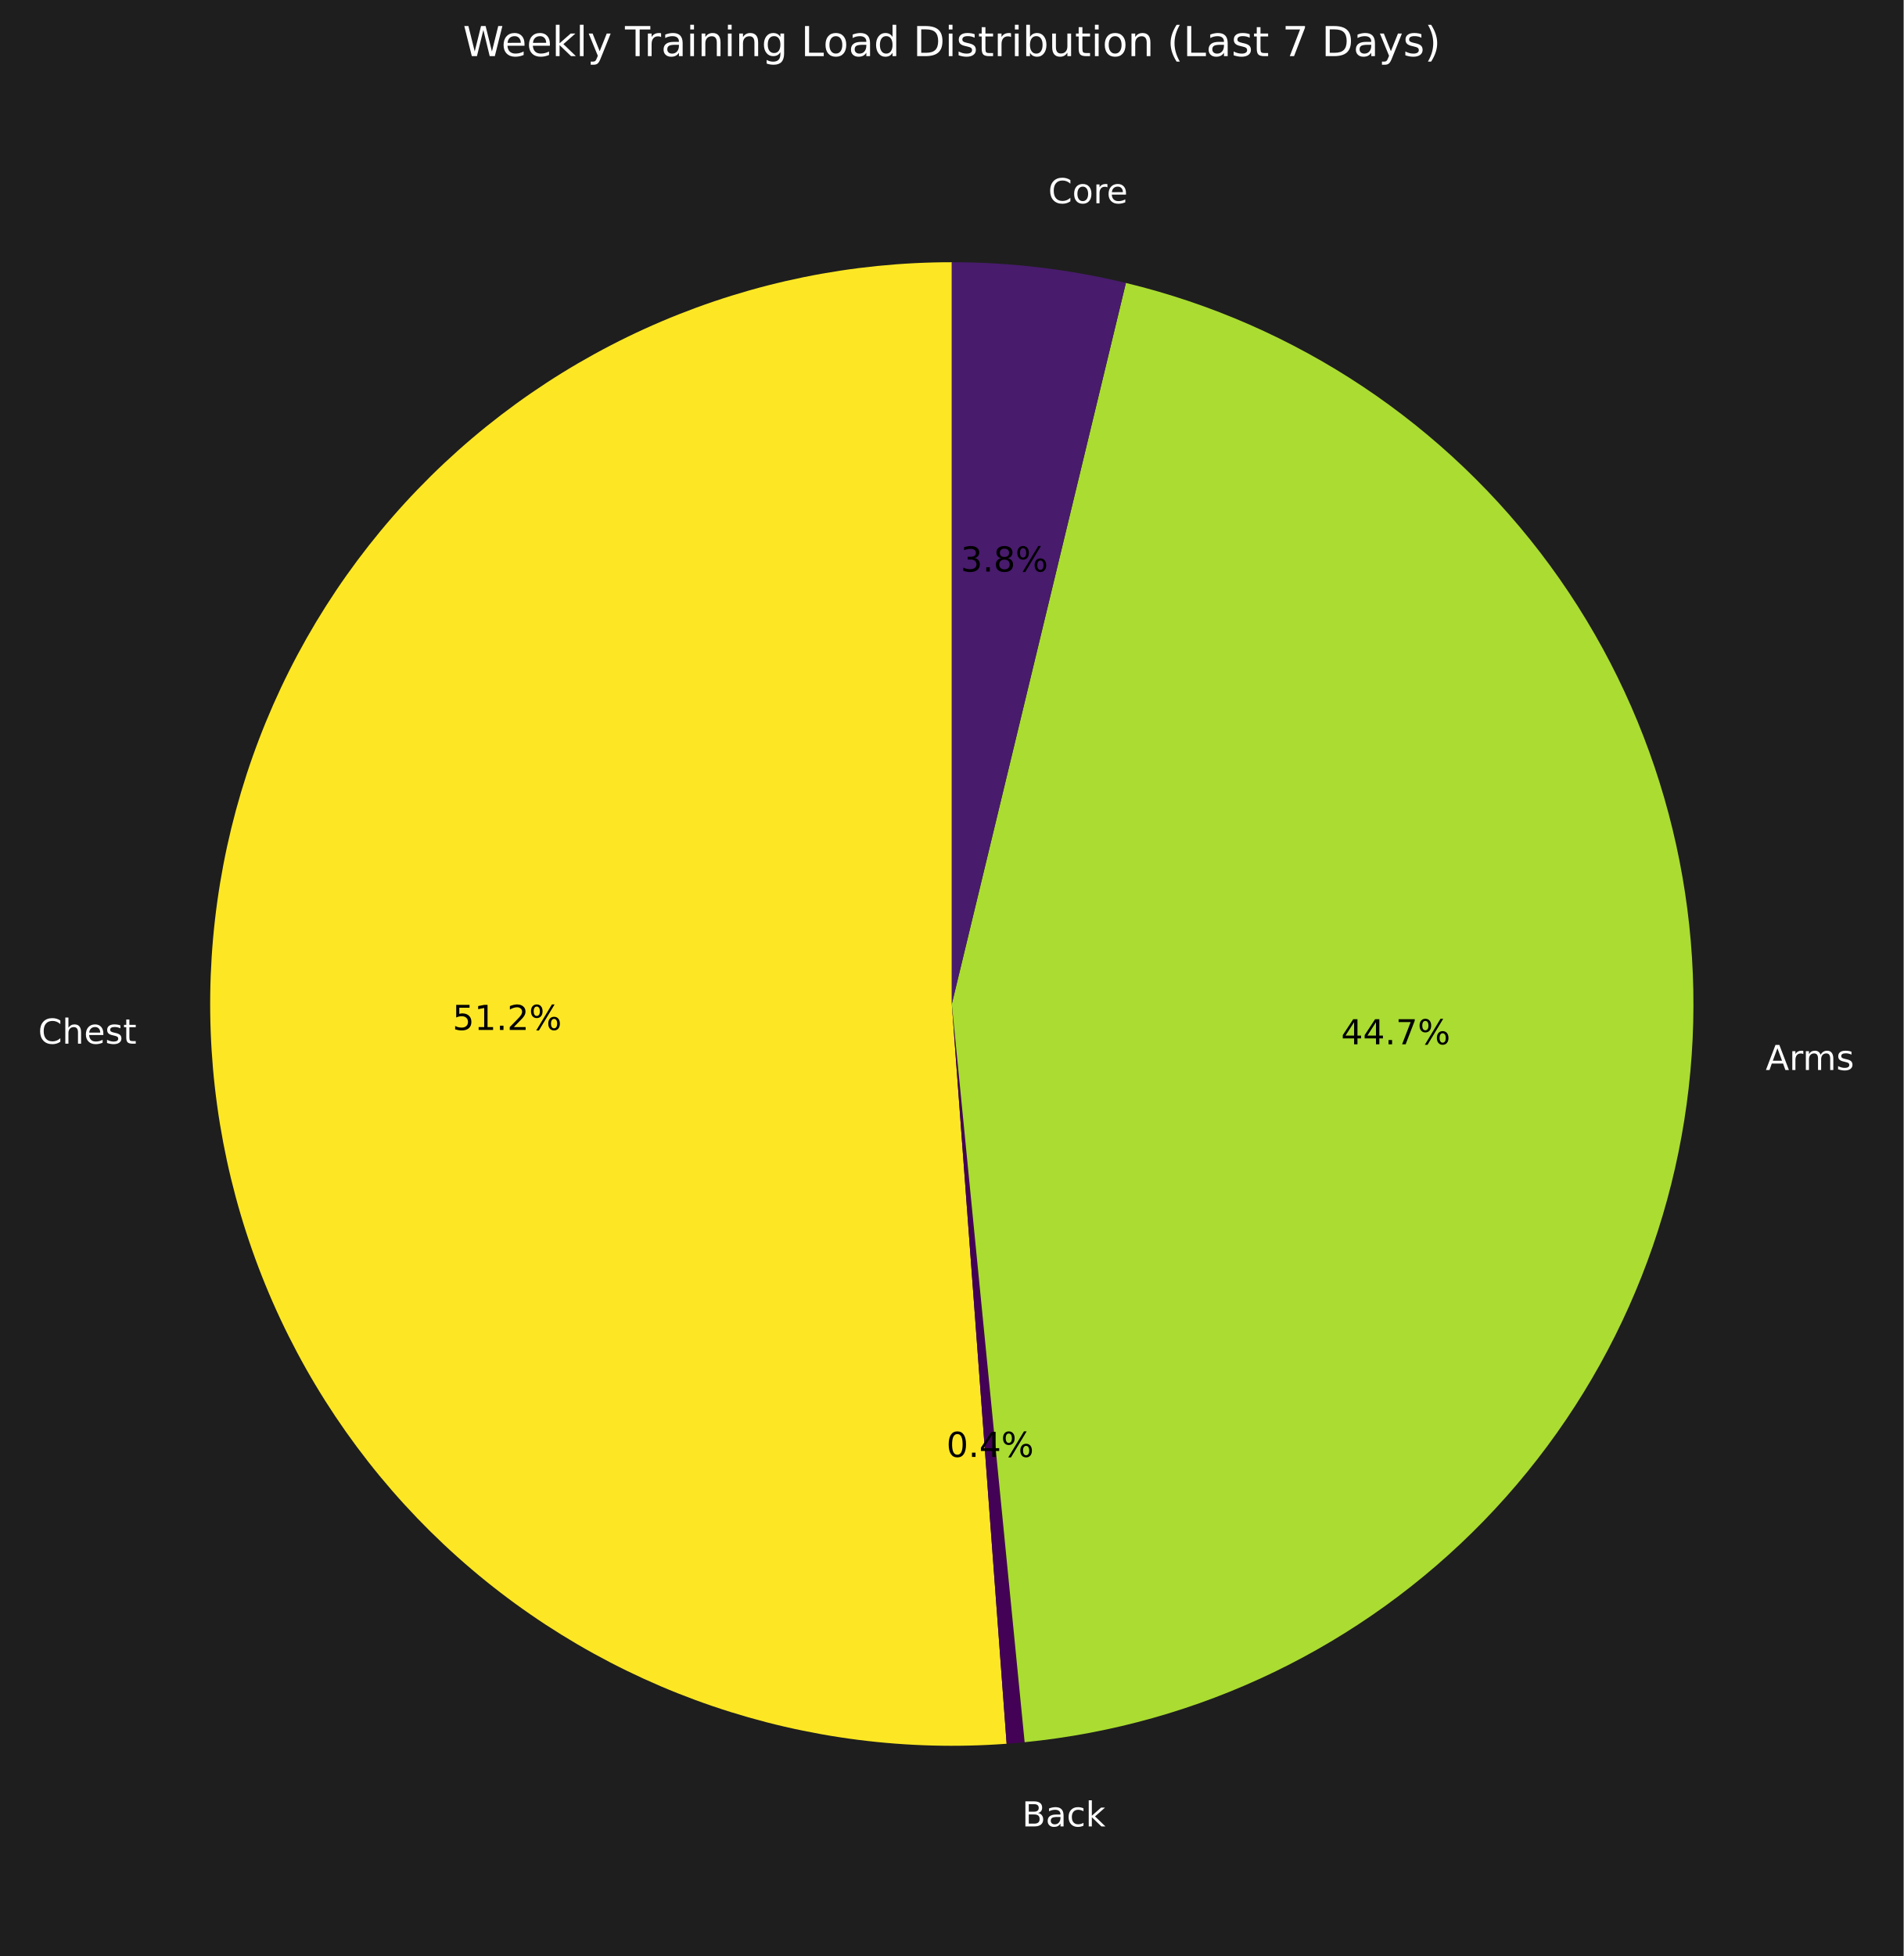
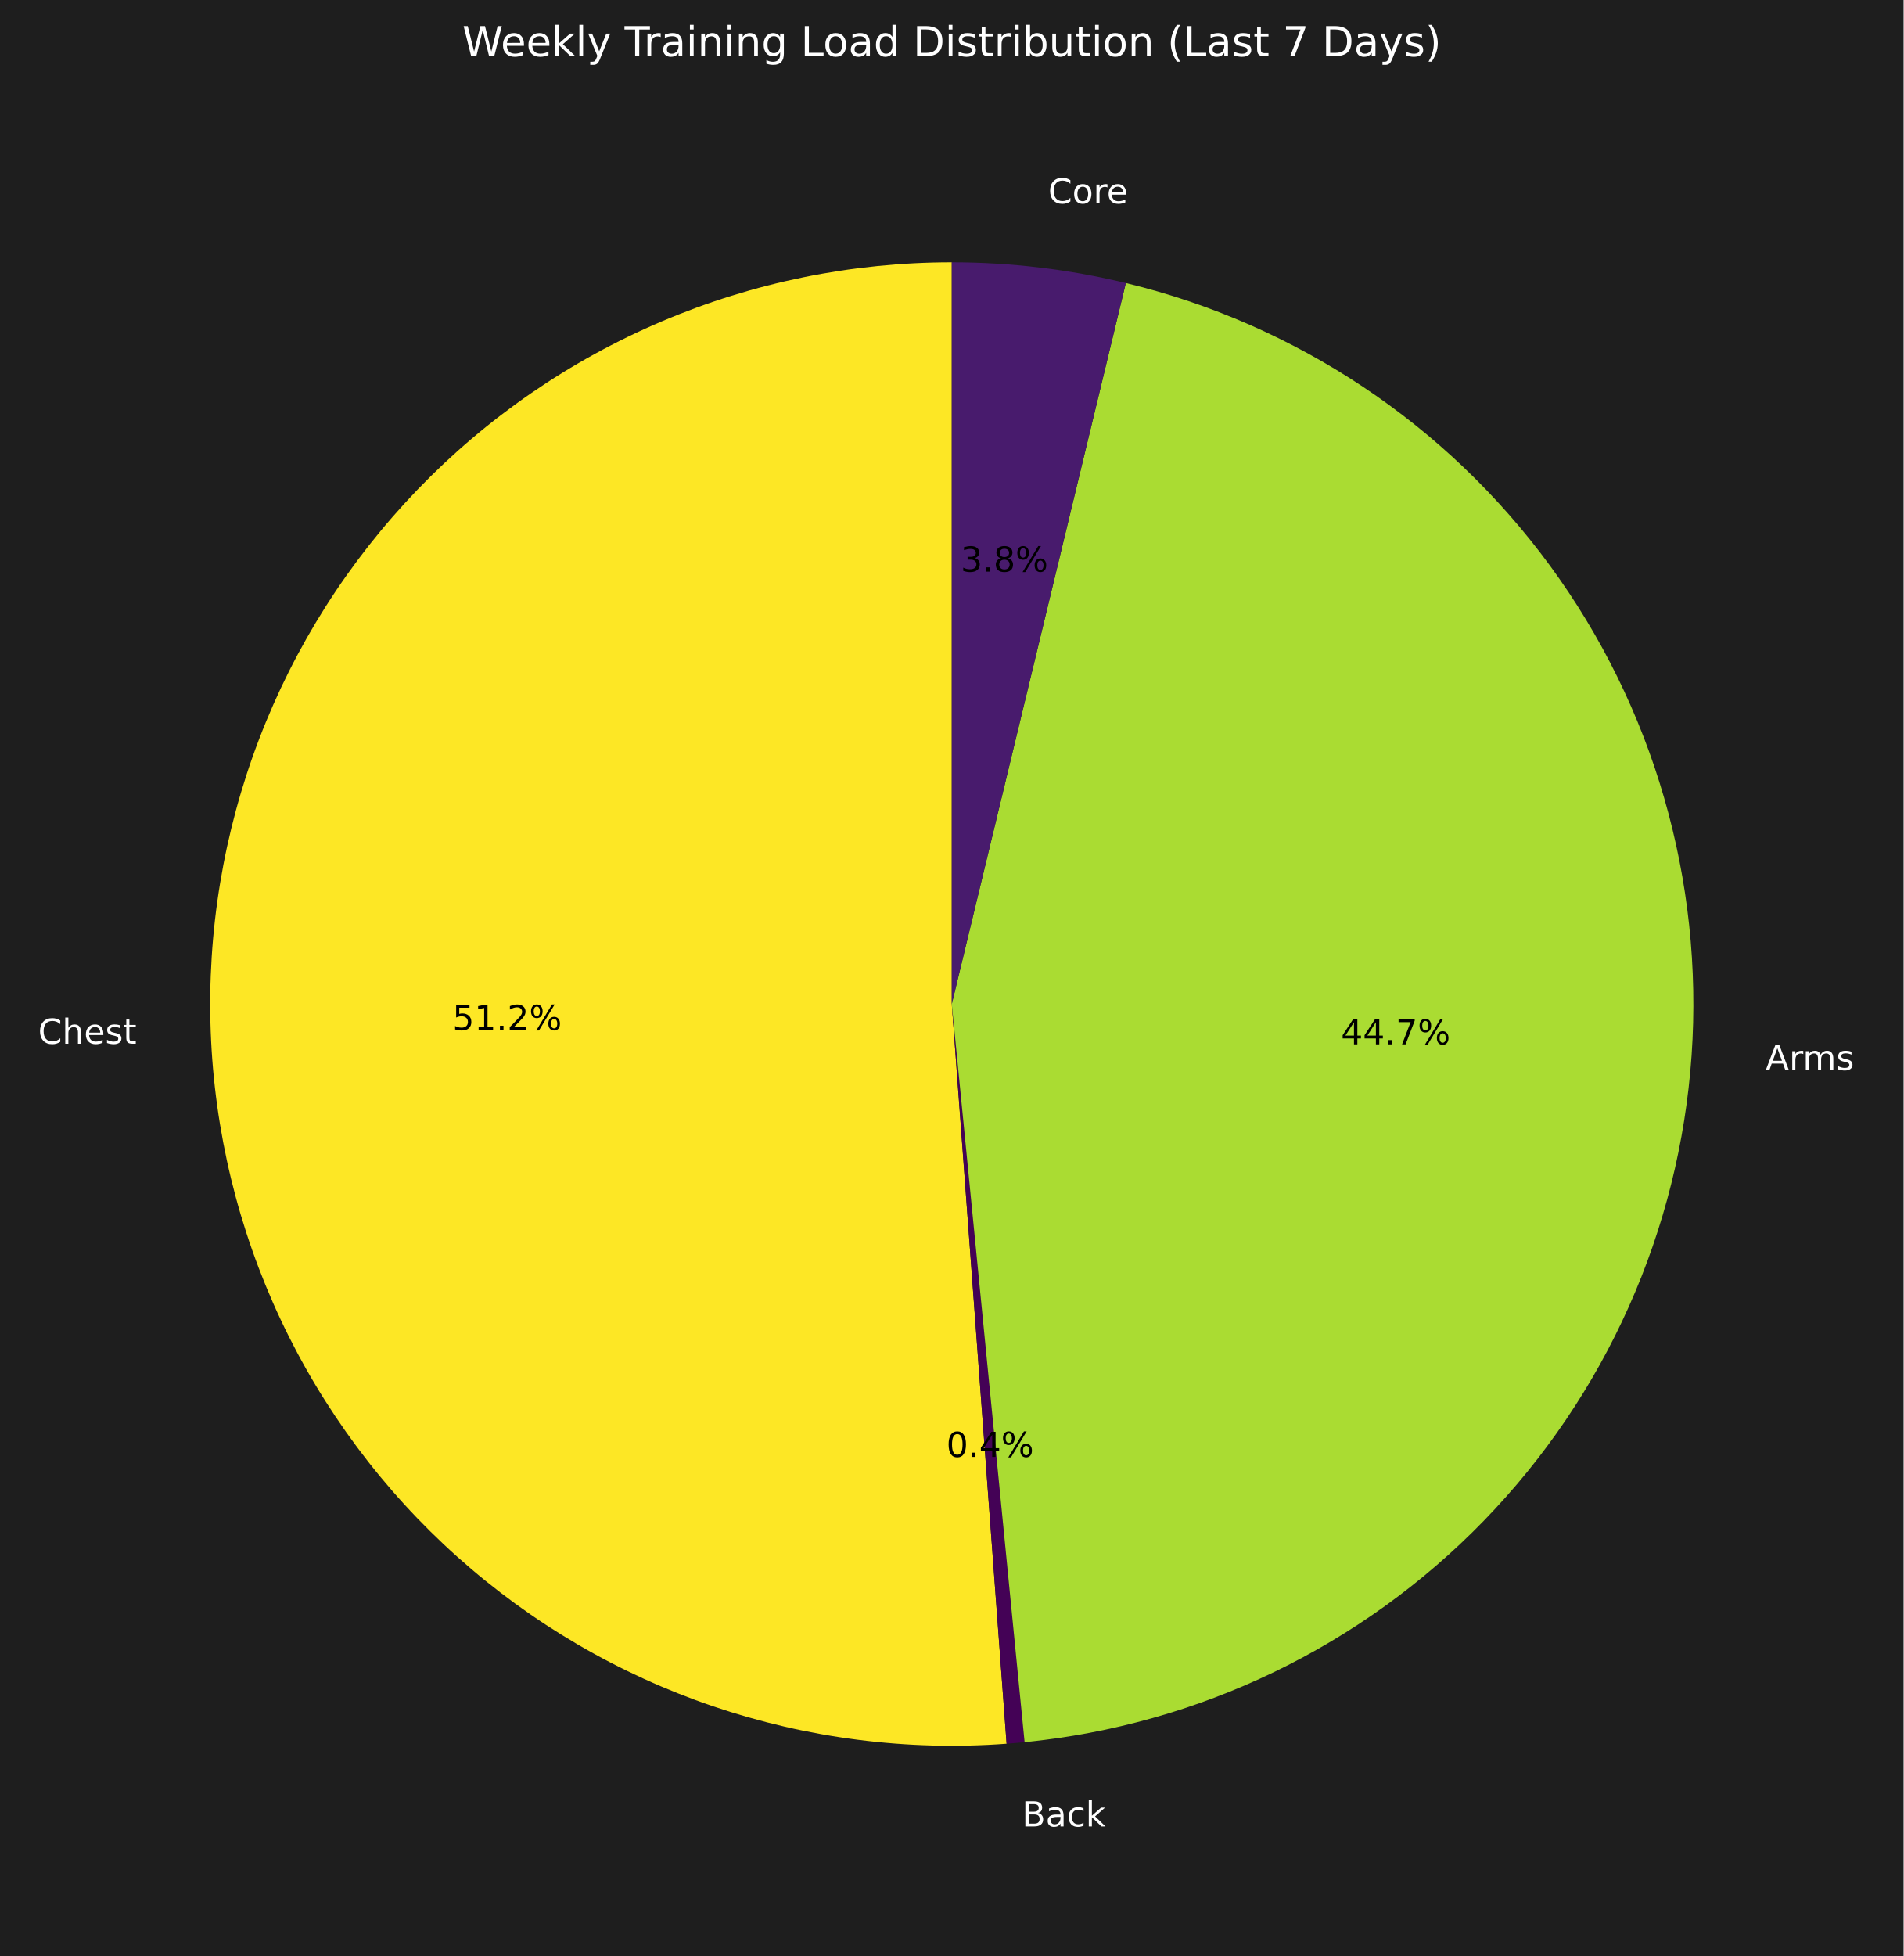
- <svg xmlns="http://www.w3.org/2000/svg" xmlns:xlink="http://www.w3.org/1999/xlink" width="553.44pt" height="568.558pt" viewBox="0 0 553.44 568.558" version="1.1">
+ <svg xmlns="http://www.w3.org/2000/svg" xmlns:xlink="http://www.w3.org/1999/xlink" width="552.72pt" height="567.838pt" viewBox="0 0 552.72 567.838" version="1.1">
  <defs>
    <style type="text/css">*{stroke-linejoin: round; stroke-linecap: butt}</style>
  </defs>
  <g id="figure_1">
    <g id="patch_1">
-       <path d="M 0 568.558  L 553.44 568.558  L 553.44 0  L 0 0  z " style="fill: #1e1e1e" />
+       <path d="M 0 567.838  L 552.72 567.838  L 552.72 0  L 0 0  z " style="fill: #1e1e1e" />
    </g>
    <g id="axes_1">
      <g id="patch_2">
-         <path d="M 276.72 76.222  C 247.734 76.222 219.044 82.067 192.369 93.406  C 165.693 104.746 141.576 121.349 121.463 142.22  C 101.349 163.092 85.65 187.806 75.305 214.883  C 64.959 241.96 60.18 270.846 61.252 299.812  C 62.323 328.778 69.225 357.232 81.544 383.47  C 93.862 409.708 111.345 433.195 132.947 452.522  C 154.548 471.85 179.826 486.625 207.267 495.962  C 234.707 505.299 263.751 509.007 292.657 506.864  L 276.72 291.838  z " style="fill: #fde725" />
+         <path d="M 276.36 76.15  C 247.413 76.15 218.761 81.987 192.121 93.312  C 165.481 104.636 141.397 121.217 121.31 142.06  C 101.224 162.904 85.545 187.585 75.214 214.626  C 64.882 241.666 60.109 270.514 61.179 299.442  C 62.25 328.369 69.143 356.785 81.444 382.988  C 93.746 409.191 111.206 432.646 132.779 451.948  C 154.351 471.25 179.595 486.005 206.999 495.329  C 234.403 504.653 263.408 508.357 292.276 506.217  L 276.36 291.478  z " style="fill: #fde725" />
      </g>
      <g id="patch_3">
-         <path d="M 292.657 506.864  C 293.531 506.8 294.403 506.73 295.276 506.654  C 296.148 506.579 297.02 506.498 297.891 506.412  L 276.72 291.838  z " style="fill: #440256" />
+         <path d="M 292.276 506.217  C 293.148 506.152 294.02 506.083 294.891 506.007  C 295.762 505.932 296.633 505.851 297.503 505.766  L 276.36 291.478  z " style="fill: #440256" />
      </g>
      <g id="patch_4">
-         <path d="M 297.891 506.412  C 348.581 501.411 395.894 478.606 431.383 442.07  C 466.872 405.534 488.292 357.578 491.819 306.765  C 495.345 255.952 480.754 205.497 450.652 164.409  C 420.549 123.321 376.839 94.2 327.327 82.245  L 276.72 291.838  z " style="fill: #aadc32" />
+         <path d="M 297.503 505.766  C 348.125 500.771 395.374 477.997 430.816 441.509  C 466.258 405.022 487.65 357.13 491.171 306.385  C 494.693 255.64 480.122 205.253 450.059 164.22  C 419.997 123.186 376.346 94.104 326.899 82.165  L 276.36 291.478  z " style="fill: #aadc32" />
      </g>
      <g id="patch_5">
-         <path d="M 327.327 82.245  C 319.048 80.246 310.659 78.74 302.202 77.733  C 293.745 76.727 285.236 76.222 276.72 76.222  L 276.72 291.838  z " style="fill: #481b6d" />
+         <path d="M 326.899 82.165  C 318.632 80.169 310.253 78.664 301.808 77.659  C 293.363 76.654 284.865 76.15 276.36 76.15  L 276.36 291.478  z " style="fill: #481b6d" />
      </g>
      <g id="matplotlib.axis_1" />
      <g id="matplotlib.axis_2" />
      <g id="text_1">
-         <g style="fill: #ffffff" transform="translate(11.10153 303.369) scale(0.1 -0.1)">
+         <g style="fill: #ffffff" transform="translate(11.05811 302.9973) scale(0.1 -0.1)">
          <defs>
            <path id="DejaVuSans-43" d="M 4122 4306  L 4122 3641  Q 3803 3938 3442 4084  Q 3081 4231 2675 4231  Q 1875 4231 1450 3742  Q 1025 3253 1025 2328  Q 1025 1406 1450 917  Q 1875 428 2675 428  Q 3081 428 3442 575  Q 3803 722 4122 1019  L 4122 359  Q 3791 134 3420 21  Q 3050 -91 2638 -91  Q 1578 -91 968 557  Q 359 1206 359 2328  Q 359 3453 968 4101  Q 1578 4750 2638 4750  Q 3056 4750 3426 4639  Q 3797 4528 4122 4306  z " transform="scale(0.015625)" />
            <path id="DejaVuSans-68" d="M 3513 2113  L 3513 0  L 2938 0  L 2938 2094  Q 2938 2591 2744 2837  Q 2550 3084 2163 3084  Q 1697 3084 1428 2787  Q 1159 2491 1159 1978  L 1159 0  L 581 0  L 581 4863  L 1159 4863  L 1159 2956  Q 1366 3272 1645 3428  Q 1925 3584 2291 3584  Q 2894 3584 3203 3211  Q 3513 2838 3513 2113  z " transform="scale(0.015625)" />
            <path id="DejaVuSans-65" d="M 3597 1894  L 3597 1613  L 953 1613  Q 991 1019 1311 708  Q 1631 397 2203 397  Q 2534 397 2845 478  Q 3156 559 3463 722  L 3463 178  Q 3153 47 2828 -22  Q 2503 -91 2169 -91  Q 1331 -91 842 396  Q 353 884 353 1716  Q 353 2575 817 3079  Q 1281 3584 2069 3584  Q 2775 3584 3186 3129  Q 3597 2675 3597 1894  z M 3022 2063  Q 3016 2534 2758 2815  Q 2500 3097 2075 3097  Q 1594 3097 1305 2825  Q 1016 2553 972 2059  L 3022 2063  z " transform="scale(0.015625)" />
            <path id="DejaVuSans-73" d="M 2834 3397  L 2834 2853  Q 2591 2978 2328 3040  Q 2066 3103 1784 3103  Q 1356 3103 1142 2972  Q 928 2841 928 2578  Q 928 2378 1081 2264  Q 1234 2150 1697 2047  L 1894 2003  Q 2506 1872 2764 1633  Q 3022 1394 3022 966  Q 3022 478 2636 193  Q 2250 -91 1575 -91  Q 1294 -91 989 -36  Q 684 19 347 128  L 347 722  Q 666 556 975 473  Q 1284 391 1588 391  Q 1994 391 2212 530  Q 2431 669 2431 922  Q 2431 1156 2273 1281  Q 2116 1406 1581 1522  L 1381 1569  Q 847 1681 609 1914  Q 372 2147 372 2553  Q 372 3047 722 3315  Q 1072 3584 1716 3584  Q 2034 3584 2315 3537  Q 2597 3491 2834 3397  z " transform="scale(0.015625)" />
            <path id="DejaVuSans-74" d="M 1172 4494  L 1172 3500  L 2356 3500  L 2356 3053  L 1172 3053  L 1172 1153  Q 1172 725 1289 603  Q 1406 481 1766 481  L 2356 481  L 2356 0  L 1766 0  Q 1100 0 847 248  Q 594 497 594 1153  L 594 3053  L 172 3053  L 172 3500  L 594 3500  L 594 4494  L 1172 4494  z " transform="scale(0.015625)" />
          </defs>
          <use xlink:href="#DejaVuSans-43" />
          <use xlink:href="#DejaVuSans-68" transform="translate(69.82422 0)" />
          <use xlink:href="#DejaVuSans-65" transform="translate(133.2031 0)" />
          <use xlink:href="#DejaVuSans-73" transform="translate(194.7266 0)" />
          <use xlink:href="#DejaVuSans-74" transform="translate(246.8262 0)" />
        </g>
      </g>
      <g id="text_2">
-         <g transform="translate(131.5553 299.3819) scale(0.1 -0.1)">
+         <g transform="translate(131.368 299.0156) scale(0.1 -0.1)">
          <defs>
            <path id="DejaVuSans-35" d="M 691 4666  L 3169 4666  L 3169 4134  L 1269 4134  L 1269 2991  Q 1406 3038 1543 3061  Q 1681 3084 1819 3084  Q 2600 3084 3056 2656  Q 3513 2228 3513 1497  Q 3513 744 3044 326  Q 2575 -91 1722 -91  Q 1428 -91 1123 -41  Q 819 9 494 109  L 494 744  Q 775 591 1075 516  Q 1375 441 1709 441  Q 2250 441 2565 725  Q 2881 1009 2881 1497  Q 2881 1984 2565 2268  Q 2250 2553 1709 2553  Q 1456 2553 1204 2497  Q 953 2441 691 2322  L 691 4666  z " transform="scale(0.015625)" />
            <path id="DejaVuSans-31" d="M 794 531  L 1825 531  L 1825 4091  L 703 3866  L 703 4441  L 1819 4666  L 2450 4666  L 2450 531  L 3481 531  L 3481 0  L 794 0  L 794 531  z " transform="scale(0.015625)" />
            <path id="DejaVuSans-2e" d="M 684 794  L 1344 794  L 1344 0  L 684 0  L 684 794  z " transform="scale(0.015625)" />
            <path id="DejaVuSans-32" d="M 1228 531  L 3431 531  L 3431 0  L 469 0  L 469 531  Q 828 903 1448 1529  Q 2069 2156 2228 2338  Q 2531 2678 2651 2914  Q 2772 3150 2772 3378  Q 2772 3750 2511 3984  Q 2250 4219 1831 4219  Q 1534 4219 1204 4116  Q 875 4013 500 3803  L 500 4441  Q 881 4594 1212 4672  Q 1544 4750 1819 4750  Q 2544 4750 2975 4387  Q 3406 4025 3406 3419  Q 3406 3131 3298 2873  Q 3191 2616 2906 2266  Q 2828 2175 2409 1742  Q 1991 1309 1228 531  z " transform="scale(0.015625)" />
            <path id="DejaVuSans-25" d="M 4653 2053  Q 4381 2053 4226 1822  Q 4072 1591 4072 1178  Q 4072 772 4226 539  Q 4381 306 4653 306  Q 4919 306 5073 539  Q 5228 772 5228 1178  Q 5228 1588 5073 1820  Q 4919 2053 4653 2053  z M 4653 2450  Q 5147 2450 5437 2106  Q 5728 1763 5728 1178  Q 5728 594 5436 251  Q 5144 -91 4653 -91  Q 4153 -91 3862 251  Q 3572 594 3572 1178  Q 3572 1766 3864 2108  Q 4156 2450 4653 2450  z M 1428 4353  Q 1159 4353 1004 4120  Q 850 3888 850 3481  Q 850 3069 1003 2837  Q 1156 2606 1428 2606  Q 1700 2606 1854 2837  Q 2009 3069 2009 3481  Q 2009 3884 1853 4118  Q 1697 4353 1428 4353  z M 4250 4750  L 4750 4750  L 1831 -91  L 1331 -91  L 4250 4750  z M 1428 4750  Q 1922 4750 2215 4408  Q 2509 4066 2509 3481  Q 2509 2891 2217 2550  Q 1925 2209 1428 2209  Q 931 2209 642 2551  Q 353 2894 353 3481  Q 353 4063 643 4406  Q 934 4750 1428 4750  z " transform="scale(0.015625)" />
          </defs>
          <use xlink:href="#DejaVuSans-35" />
          <use xlink:href="#DejaVuSans-31" transform="translate(63.62305 0)" />
          <use xlink:href="#DejaVuSans-2e" transform="translate(127.2461 0)" />
          <use xlink:href="#DejaVuSans-32" transform="translate(159.0332 0)" />
          <use xlink:href="#DejaVuSans-25" transform="translate(222.6562 0)" />
        </g>
      </g>
      <g id="text_3">
-         <g style="fill: #ffffff" transform="translate(297.1313 530.8952) scale(0.1 -0.1)">
+         <g style="fill: #ffffff" transform="translate(296.7441 530.2196) scale(0.1 -0.1)">
          <defs>
            <path id="DejaVuSans-42" d="M 1259 2228  L 1259 519  L 2272 519  Q 2781 519 3026 730  Q 3272 941 3272 1375  Q 3272 1813 3026 2020  Q 2781 2228 2272 2228  L 1259 2228  z M 1259 4147  L 1259 2741  L 2194 2741  Q 2656 2741 2882 2914  Q 3109 3088 3109 3444  Q 3109 3797 2882 3972  Q 2656 4147 2194 4147  L 1259 4147  z M 628 4666  L 2241 4666  Q 2963 4666 3353 4366  Q 3744 4066 3744 3513  Q 3744 3084 3544 2831  Q 3344 2578 2956 2516  Q 3422 2416 3680 2098  Q 3938 1781 3938 1306  Q 3938 681 3513 340  Q 3088 0 2303 0  L 628 0  L 628 4666  z " transform="scale(0.015625)" />
            <path id="DejaVuSans-61" d="M 2194 1759  Q 1497 1759 1228 1600  Q 959 1441 959 1056  Q 959 750 1161 570  Q 1363 391 1709 391  Q 2188 391 2477 730  Q 2766 1069 2766 1631  L 2766 1759  L 2194 1759  z M 3341 1997  L 3341 0  L 2766 0  L 2766 531  Q 2569 213 2275 61  Q 1981 -91 1556 -91  Q 1019 -91 701 211  Q 384 513 384 1019  Q 384 1609 779 1909  Q 1175 2209 1959 2209  L 2766 2209  L 2766 2266  Q 2766 2663 2505 2880  Q 2244 3097 1772 3097  Q 1472 3097 1187 3025  Q 903 2953 641 2809  L 641 3341  Q 956 3463 1253 3523  Q 1550 3584 1831 3584  Q 2591 3584 2966 3190  Q 3341 2797 3341 1997  z " transform="scale(0.015625)" />
            <path id="DejaVuSans-63" d="M 3122 3366  L 3122 2828  Q 2878 2963 2633 3030  Q 2388 3097 2138 3097  Q 1578 3097 1268 2742  Q 959 2388 959 1747  Q 959 1106 1268 751  Q 1578 397 2138 397  Q 2388 397 2633 464  Q 2878 531 3122 666  L 3122 134  Q 2881 22 2623 -34  Q 2366 -91 2075 -91  Q 1284 -91 818 406  Q 353 903 353 1747  Q 353 2603 823 3093  Q 1294 3584 2113 3584  Q 2378 3584 2631 3529  Q 2884 3475 3122 3366  z " transform="scale(0.015625)" />
            <path id="DejaVuSans-6b" d="M 581 4863  L 1159 4863  L 1159 1991  L 2875 3500  L 3609 3500  L 1753 1863  L 3688 0  L 2938 0  L 1159 1709  L 1159 0  L 581 0  L 581 4863  z " transform="scale(0.015625)" />
          </defs>
          <use xlink:href="#DejaVuSans-42" />
          <use xlink:href="#DejaVuSans-61" transform="translate(68.60352 0)" />
          <use xlink:href="#DejaVuSans-63" transform="translate(129.8828 0)" />
          <use xlink:href="#DejaVuSans-6b" transform="translate(184.8633 0)" />
        </g>
      </g>
      <g id="text_4">
-         <g transform="translate(275.1511 423.4871) scale(0.1 -0.1)">
+         <g transform="translate(274.7762 422.955) scale(0.1 -0.1)">
          <defs>
            <path id="DejaVuSans-30" d="M 2034 4250  Q 1547 4250 1301 3770  Q 1056 3291 1056 2328  Q 1056 1369 1301 889  Q 1547 409 2034 409  Q 2525 409 2770 889  Q 3016 1369 3016 2328  Q 3016 3291 2770 3770  Q 2525 4250 2034 4250  z M 2034 4750  Q 2819 4750 3233 4129  Q 3647 3509 3647 2328  Q 3647 1150 3233 529  Q 2819 -91 2034 -91  Q 1250 -91 836 529  Q 422 1150 422 2328  Q 422 3509 836 4129  Q 1250 4750 2034 4750  z " transform="scale(0.015625)" />
            <path id="DejaVuSans-34" d="M 2419 4116  L 825 1625  L 2419 1625  L 2419 4116  z M 2253 4666  L 3047 4666  L 3047 1625  L 3713 1625  L 3713 1100  L 3047 1100  L 3047 0  L 2419 0  L 2419 1100  L 313 1100  L 313 1709  L 2253 4666  z " transform="scale(0.015625)" />
          </defs>
          <use xlink:href="#DejaVuSans-30" />
          <use xlink:href="#DejaVuSans-2e" transform="translate(63.62305 0)" />
          <use xlink:href="#DejaVuSans-34" transform="translate(95.41016 0)" />
          <use xlink:href="#DejaVuSans-25" transform="translate(159.0332 0)" />
        </g>
      </g>
      <g id="text_5">
-         <g style="fill: #ffffff" transform="translate(513.3286 311.017) scale(0.1 -0.1)">
+         <g style="fill: #ffffff" transform="translate(512.6525 310.6351) scale(0.1 -0.1)">
          <defs>
            <path id="DejaVuSans-41" d="M 2188 4044  L 1331 1722  L 3047 1722  L 2188 4044  z M 1831 4666  L 2547 4666  L 4325 0  L 3669 0  L 3244 1197  L 1141 1197  L 716 0  L 50 0  L 1831 4666  z " transform="scale(0.015625)" />
            <path id="DejaVuSans-72" d="M 2631 2963  Q 2534 3019 2420 3045  Q 2306 3072 2169 3072  Q 1681 3072 1420 2755  Q 1159 2438 1159 1844  L 1159 0  L 581 0  L 581 3500  L 1159 3500  L 1159 2956  Q 1341 3275 1631 3429  Q 1922 3584 2338 3584  Q 2397 3584 2469 3576  Q 2541 3569 2628 3553  L 2631 2963  z " transform="scale(0.015625)" />
            <path id="DejaVuSans-6d" d="M 3328 2828  Q 3544 3216 3844 3400  Q 4144 3584 4550 3584  Q 5097 3584 5394 3201  Q 5691 2819 5691 2113  L 5691 0  L 5113 0  L 5113 2094  Q 5113 2597 4934 2840  Q 4756 3084 4391 3084  Q 3944 3084 3684 2787  Q 3425 2491 3425 1978  L 3425 0  L 2847 0  L 2847 2094  Q 2847 2600 2669 2842  Q 2491 3084 2119 3084  Q 1678 3084 1418 2786  Q 1159 2488 1159 1978  L 1159 0  L 581 0  L 581 3500  L 1159 3500  L 1159 2956  Q 1356 3278 1631 3431  Q 1906 3584 2284 3584  Q 2666 3584 2933 3390  Q 3200 3197 3328 2828  z " transform="scale(0.015625)" />
          </defs>
          <use xlink:href="#DejaVuSans-41" />
          <use xlink:href="#DejaVuSans-72" transform="translate(68.4082 0)" />
          <use xlink:href="#DejaVuSans-6d" transform="translate(107.7715 0)" />
          <use xlink:href="#DejaVuSans-73" transform="translate(205.1836 0)" />
        </g>
      </g>
      <g id="text_6">
-         <g transform="translate(389.8956 303.5536) scale(0.1 -0.1)">
+         <g transform="translate(389.3632 303.1816) scale(0.1 -0.1)">
          <defs>
            <path id="DejaVuSans-37" d="M 525 4666  L 3525 4666  L 3525 4397  L 1831 0  L 1172 0  L 2766 4134  L 525 4134  L 525 4666  z " transform="scale(0.015625)" />
          </defs>
          <use xlink:href="#DejaVuSans-34" />
          <use xlink:href="#DejaVuSans-34" transform="translate(63.62305 0)" />
          <use xlink:href="#DejaVuSans-2e" transform="translate(127.2461 0)" />
          <use xlink:href="#DejaVuSans-37" transform="translate(159.0332 0)" />
          <use xlink:href="#DejaVuSans-25" transform="translate(222.6562 0)" />
        </g>
      </g>
      <g id="text_7">
-         <g style="fill: #ffffff" transform="translate(304.7502 59.08207) scale(0.1 -0.1)">
+         <g style="fill: #ffffff" transform="translate(304.3528 59.03665) scale(0.1 -0.1)">
          <defs>
            <path id="DejaVuSans-6f" d="M 1959 3097  Q 1497 3097 1228 2736  Q 959 2375 959 1747  Q 959 1119 1226 758  Q 1494 397 1959 397  Q 2419 397 2687 759  Q 2956 1122 2956 1747  Q 2956 2369 2687 2733  Q 2419 3097 1959 3097  z M 1959 3584  Q 2709 3584 3137 3096  Q 3566 2609 3566 1747  Q 3566 888 3137 398  Q 2709 -91 1959 -91  Q 1206 -91 779 398  Q 353 888 353 1747  Q 353 2609 779 3096  Q 1206 3584 1959 3584  z " transform="scale(0.015625)" />
          </defs>
          <use xlink:href="#DejaVuSans-43" />
          <use xlink:href="#DejaVuSans-6f" transform="translate(69.82422 0)" />
          <use xlink:href="#DejaVuSans-72" transform="translate(131.0059 0)" />
          <use xlink:href="#DejaVuSans-65" transform="translate(169.8691 0)" />
        </g>
      </g>
      <g id="text_8">
-         <g transform="translate(279.3069 166.1345) scale(0.1 -0.1)">
+         <g transform="translate(278.9265 165.9461) scale(0.1 -0.1)">
          <defs>
            <path id="DejaVuSans-33" d="M 2597 2516  Q 3050 2419 3304 2112  Q 3559 1806 3559 1356  Q 3559 666 3084 287  Q 2609 -91 1734 -91  Q 1441 -91 1130 -33  Q 819 25 488 141  L 488 750  Q 750 597 1062 519  Q 1375 441 1716 441  Q 2309 441 2620 675  Q 2931 909 2931 1356  Q 2931 1769 2642 2001  Q 2353 2234 1838 2234  L 1294 2234  L 1294 2753  L 1863 2753  Q 2328 2753 2575 2939  Q 2822 3125 2822 3475  Q 2822 3834 2567 4026  Q 2313 4219 1838 4219  Q 1578 4219 1281 4162  Q 984 4106 628 3988  L 628 4550  Q 988 4650 1302 4700  Q 1616 4750 1894 4750  Q 2613 4750 3031 4423  Q 3450 4097 3450 3541  Q 3450 3153 3228 2886  Q 3006 2619 2597 2516  z " transform="scale(0.015625)" />
            <path id="DejaVuSans-38" d="M 2034 2216  Q 1584 2216 1326 1975  Q 1069 1734 1069 1313  Q 1069 891 1326 650  Q 1584 409 2034 409  Q 2484 409 2743 651  Q 3003 894 3003 1313  Q 3003 1734 2745 1975  Q 2488 2216 2034 2216  z M 1403 2484  Q 997 2584 770 2862  Q 544 3141 544 3541  Q 544 4100 942 4425  Q 1341 4750 2034 4750  Q 2731 4750 3128 4425  Q 3525 4100 3525 3541  Q 3525 3141 3298 2862  Q 3072 2584 2669 2484  Q 3125 2378 3379 2068  Q 3634 1759 3634 1313  Q 3634 634 3220 271  Q 2806 -91 2034 -91  Q 1263 -91 848 271  Q 434 634 434 1313  Q 434 1759 690 2068  Q 947 2378 1403 2484  z M 1172 3481  Q 1172 3119 1398 2916  Q 1625 2713 2034 2713  Q 2441 2713 2670 2916  Q 2900 3119 2900 3481  Q 2900 3844 2670 4047  Q 2441 4250 2034 4250  Q 1625 4250 1398 4047  Q 1172 3844 1172 3481  z " transform="scale(0.015625)" />
          </defs>
          <use xlink:href="#DejaVuSans-33" />
          <use xlink:href="#DejaVuSans-2e" transform="translate(63.62305 0)" />
          <use xlink:href="#DejaVuSans-38" transform="translate(95.41016 0)" />
          <use xlink:href="#DejaVuSans-25" transform="translate(159.0332 0)" />
        </g>
      </g>
      <g id="text_9">
-         <g style="fill: #ffffff" transform="translate(134.5828 16.31812) scale(0.12 -0.12)">
+         <g style="fill: #ffffff" transform="translate(134.2228 16.31812) scale(0.12 -0.12)">
          <defs>
            <path id="DejaVuSans-57" d="M 213 4666  L 850 4666  L 1831 722  L 2809 4666  L 3519 4666  L 4500 722  L 5478 4666  L 6119 4666  L 4947 0  L 4153 0  L 3169 4050  L 2175 0  L 1381 0  L 213 4666  z " transform="scale(0.015625)" />
            <path id="DejaVuSans-6c" d="M 603 4863  L 1178 4863  L 1178 0  L 603 0  L 603 4863  z " transform="scale(0.015625)" />
            <path id="DejaVuSans-79" d="M 2059 -325  Q 1816 -950 1584 -1140  Q 1353 -1331 966 -1331  L 506 -1331  L 506 -850  L 844 -850  Q 1081 -850 1212 -737  Q 1344 -625 1503 -206  L 1606 56  L 191 3500  L 800 3500  L 1894 763  L 2988 3500  L 3597 3500  L 2059 -325  z " transform="scale(0.015625)" />
            <path id="DejaVuSans-20" transform="scale(0.015625)" />
            <path id="DejaVuSans-54" d="M -19 4666  L 3928 4666  L 3928 4134  L 2272 4134  L 2272 0  L 1638 0  L 1638 4134  L -19 4134  L -19 4666  z " transform="scale(0.015625)" />
            <path id="DejaVuSans-69" d="M 603 3500  L 1178 3500  L 1178 0  L 603 0  L 603 3500  z M 603 4863  L 1178 4863  L 1178 4134  L 603 4134  L 603 4863  z " transform="scale(0.015625)" />
            <path id="DejaVuSans-6e" d="M 3513 2113  L 3513 0  L 2938 0  L 2938 2094  Q 2938 2591 2744 2837  Q 2550 3084 2163 3084  Q 1697 3084 1428 2787  Q 1159 2491 1159 1978  L 1159 0  L 581 0  L 581 3500  L 1159 3500  L 1159 2956  Q 1366 3272 1645 3428  Q 1925 3584 2291 3584  Q 2894 3584 3203 3211  Q 3513 2838 3513 2113  z " transform="scale(0.015625)" />
            <path id="DejaVuSans-67" d="M 2906 1791  Q 2906 2416 2648 2759  Q 2391 3103 1925 3103  Q 1463 3103 1205 2759  Q 947 2416 947 1791  Q 947 1169 1205 825  Q 1463 481 1925 481  Q 2391 481 2648 825  Q 2906 1169 2906 1791  z M 3481 434  Q 3481 -459 3084 -895  Q 2688 -1331 1869 -1331  Q 1566 -1331 1297 -1286  Q 1028 -1241 775 -1147  L 775 -588  Q 1028 -725 1275 -790  Q 1522 -856 1778 -856  Q 2344 -856 2625 -561  Q 2906 -266 2906 331  L 2906 616  Q 2728 306 2450 153  Q 2172 0 1784 0  Q 1141 0 747 490  Q 353 981 353 1791  Q 353 2603 747 3093  Q 1141 3584 1784 3584  Q 2172 3584 2450 3431  Q 2728 3278 2906 2969  L 2906 3500  L 3481 3500  L 3481 434  z " transform="scale(0.015625)" />
            <path id="DejaVuSans-4c" d="M 628 4666  L 1259 4666  L 1259 531  L 3531 531  L 3531 0  L 628 0  L 628 4666  z " transform="scale(0.015625)" />
            <path id="DejaVuSans-64" d="M 2906 2969  L 2906 4863  L 3481 4863  L 3481 0  L 2906 0  L 2906 525  Q 2725 213 2448 61  Q 2172 -91 1784 -91  Q 1150 -91 751 415  Q 353 922 353 1747  Q 353 2572 751 3078  Q 1150 3584 1784 3584  Q 2172 3584 2448 3432  Q 2725 3281 2906 2969  z M 947 1747  Q 947 1113 1208 752  Q 1469 391 1925 391  Q 2381 391 2643 752  Q 2906 1113 2906 1747  Q 2906 2381 2643 2742  Q 2381 3103 1925 3103  Q 1469 3103 1208 2742  Q 947 2381 947 1747  z " transform="scale(0.015625)" />
            <path id="DejaVuSans-44" d="M 1259 4147  L 1259 519  L 2022 519  Q 2988 519 3436 956  Q 3884 1394 3884 2338  Q 3884 3275 3436 3711  Q 2988 4147 2022 4147  L 1259 4147  z M 628 4666  L 1925 4666  Q 3281 4666 3915 4102  Q 4550 3538 4550 2338  Q 4550 1131 3912 565  Q 3275 0 1925 0  L 628 0  L 628 4666  z " transform="scale(0.015625)" />
            <path id="DejaVuSans-62" d="M 3116 1747  Q 3116 2381 2855 2742  Q 2594 3103 2138 3103  Q 1681 3103 1420 2742  Q 1159 2381 1159 1747  Q 1159 1113 1420 752  Q 1681 391 2138 391  Q 2594 391 2855 752  Q 3116 1113 3116 1747  z M 1159 2969  Q 1341 3281 1617 3432  Q 1894 3584 2278 3584  Q 2916 3584 3314 3078  Q 3713 2572 3713 1747  Q 3713 922 3314 415  Q 2916 -91 2278 -91  Q 1894 -91 1617 61  Q 1341 213 1159 525  L 1159 0  L 581 0  L 581 4863  L 1159 4863  L 1159 2969  z " transform="scale(0.015625)" />
            <path id="DejaVuSans-75" d="M 544 1381  L 544 3500  L 1119 3500  L 1119 1403  Q 1119 906 1312 657  Q 1506 409 1894 409  Q 2359 409 2629 706  Q 2900 1003 2900 1516  L 2900 3500  L 3475 3500  L 3475 0  L 2900 0  L 2900 538  Q 2691 219 2414 64  Q 2138 -91 1772 -91  Q 1169 -91 856 284  Q 544 659 544 1381  z M 1991 3584  L 1991 3584  z " transform="scale(0.015625)" />
            <path id="DejaVuSans-28" d="M 1984 4856  Q 1566 4138 1362 3434  Q 1159 2731 1159 2009  Q 1159 1288 1364 580  Q 1569 -128 1984 -844  L 1484 -844  Q 1016 -109 783 600  Q 550 1309 550 2009  Q 550 2706 781 3412  Q 1013 4119 1484 4856  L 1984 4856  z " transform="scale(0.015625)" />
            <path id="DejaVuSans-29" d="M 513 4856  L 1013 4856  Q 1481 4119 1714 3412  Q 1947 2706 1947 2009  Q 1947 1309 1714 600  Q 1481 -109 1013 -844  L 513 -844  Q 928 -128 1133 580  Q 1338 1288 1338 2009  Q 1338 2731 1133 3434  Q 928 4138 513 4856  z " transform="scale(0.015625)" />
          </defs>
          <use xlink:href="#DejaVuSans-57" />
          <use xlink:href="#DejaVuSans-65" transform="translate(93.00195 0)" />
          <use xlink:href="#DejaVuSans-65" transform="translate(154.5254 0)" />
          <use xlink:href="#DejaVuSans-6b" transform="translate(216.0488 0)" />
          <use xlink:href="#DejaVuSans-6c" transform="translate(273.959 0)" />
          <use xlink:href="#DejaVuSans-79" transform="translate(301.7422 0)" />
          <use xlink:href="#DejaVuSans-20" transform="translate(360.9219 0)" />
          <use xlink:href="#DejaVuSans-54" transform="translate(392.709 0)" />
          <use xlink:href="#DejaVuSans-72" transform="translate(439.043 0)" />
          <use xlink:href="#DejaVuSans-61" transform="translate(480.1562 0)" />
          <use xlink:href="#DejaVuSans-69" transform="translate(541.4355 0)" />
          <use xlink:href="#DejaVuSans-6e" transform="translate(569.2188 0)" />
          <use xlink:href="#DejaVuSans-69" transform="translate(632.5977 0)" />
          <use xlink:href="#DejaVuSans-6e" transform="translate(660.3809 0)" />
          <use xlink:href="#DejaVuSans-67" transform="translate(723.7598 0)" />
          <use xlink:href="#DejaVuSans-20" transform="translate(787.2363 0)" />
          <use xlink:href="#DejaVuSans-4c" transform="translate(819.0234 0)" />
          <use xlink:href="#DejaVuSans-6f" transform="translate(872.9863 0)" />
          <use xlink:href="#DejaVuSans-61" transform="translate(934.168 0)" />
          <use xlink:href="#DejaVuSans-64" transform="translate(995.4473 0)" />
          <use xlink:href="#DejaVuSans-20" transform="translate(1058.924 0)" />
          <use xlink:href="#DejaVuSans-44" transform="translate(1090.711 0)" />
          <use xlink:href="#DejaVuSans-69" transform="translate(1167.713 0)" />
          <use xlink:href="#DejaVuSans-73" transform="translate(1195.496 0)" />
          <use xlink:href="#DejaVuSans-74" transform="translate(1247.596 0)" />
          <use xlink:href="#DejaVuSans-72" transform="translate(1286.805 0)" />
          <use xlink:href="#DejaVuSans-69" transform="translate(1327.918 0)" />
          <use xlink:href="#DejaVuSans-62" transform="translate(1355.701 0)" />
          <use xlink:href="#DejaVuSans-75" transform="translate(1419.178 0)" />
          <use xlink:href="#DejaVuSans-74" transform="translate(1482.557 0)" />
          <use xlink:href="#DejaVuSans-69" transform="translate(1521.766 0)" />
          <use xlink:href="#DejaVuSans-6f" transform="translate(1549.549 0)" />
          <use xlink:href="#DejaVuSans-6e" transform="translate(1610.73 0)" />
          <use xlink:href="#DejaVuSans-20" transform="translate(1674.109 0)" />
          <use xlink:href="#DejaVuSans-28" transform="translate(1705.896 0)" />
          <use xlink:href="#DejaVuSans-4c" transform="translate(1744.91 0)" />
          <use xlink:href="#DejaVuSans-61" transform="translate(1800.623 0)" />
          <use xlink:href="#DejaVuSans-73" transform="translate(1861.902 0)" />
          <use xlink:href="#DejaVuSans-74" transform="translate(1914.002 0)" />
          <use xlink:href="#DejaVuSans-20" transform="translate(1953.211 0)" />
          <use xlink:href="#DejaVuSans-37" transform="translate(1984.998 0)" />
          <use xlink:href="#DejaVuSans-20" transform="translate(2048.621 0)" />
          <use xlink:href="#DejaVuSans-44" transform="translate(2080.408 0)" />
          <use xlink:href="#DejaVuSans-61" transform="translate(2157.41 0)" />
          <use xlink:href="#DejaVuSans-79" transform="translate(2218.689 0)" />
          <use xlink:href="#DejaVuSans-73" transform="translate(2277.869 0)" />
          <use xlink:href="#DejaVuSans-29" transform="translate(2329.969 0)" />
        </g>
      </g>
    </g>
  </g>
</svg>
